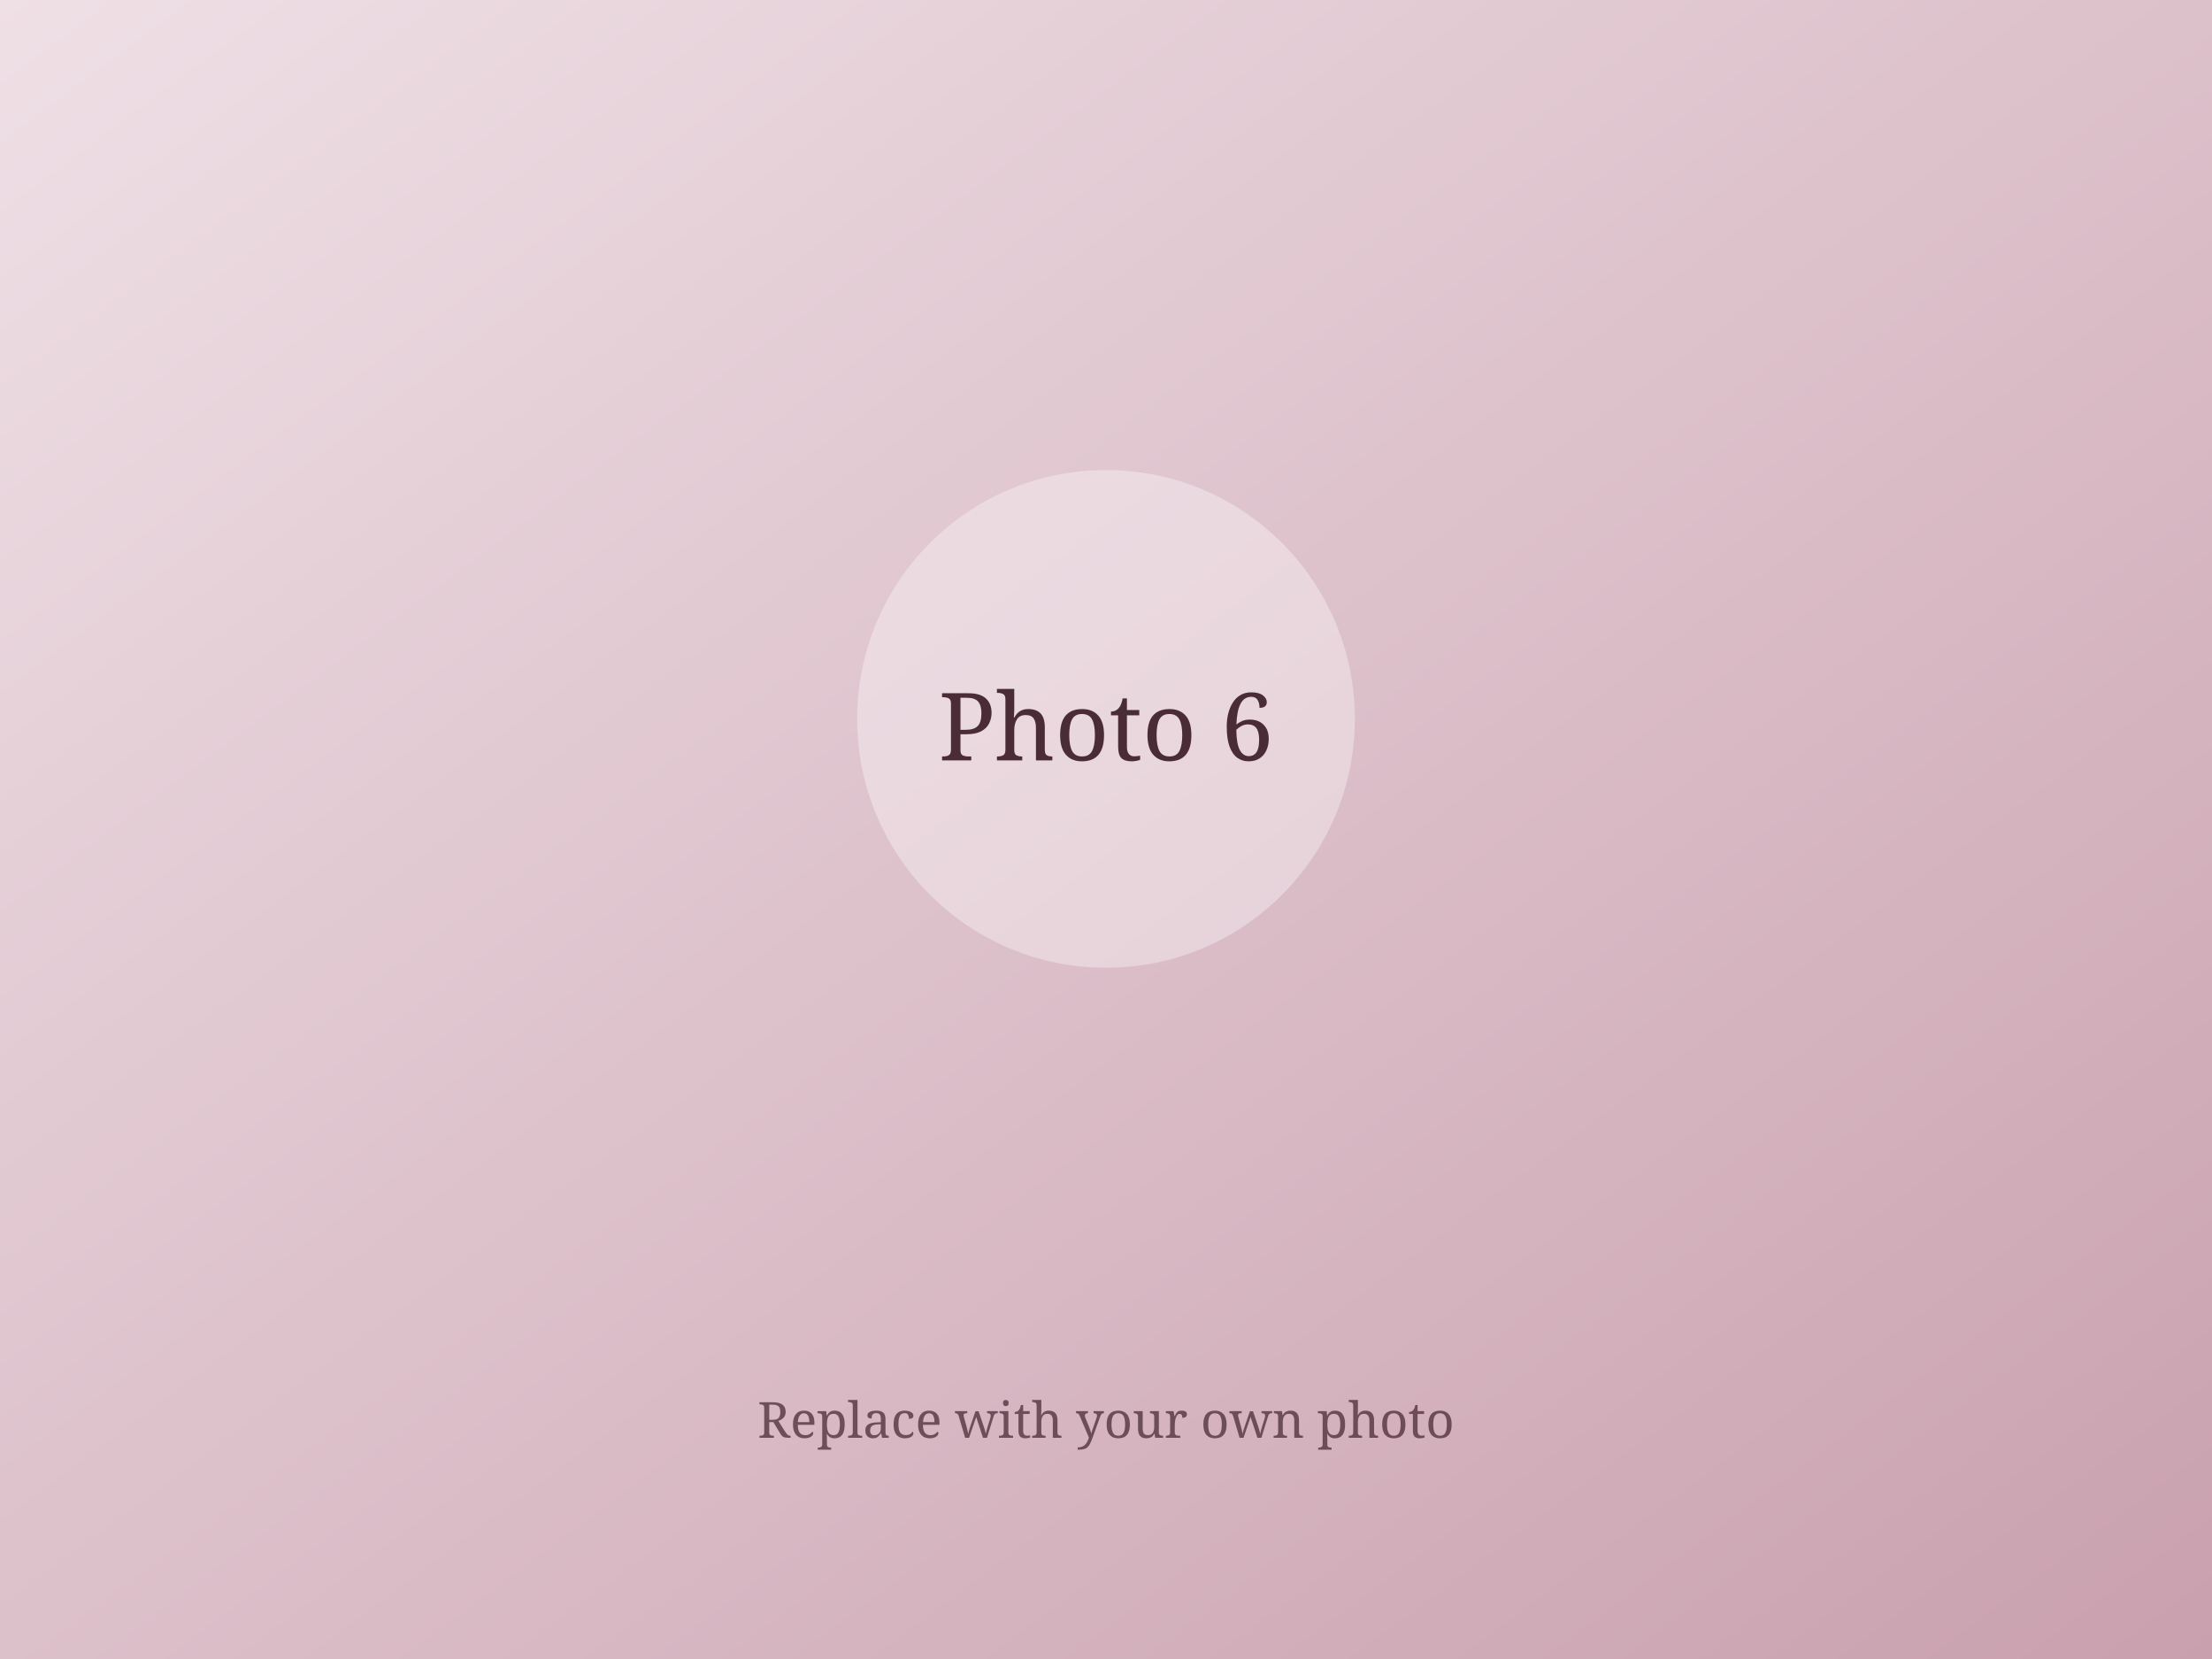
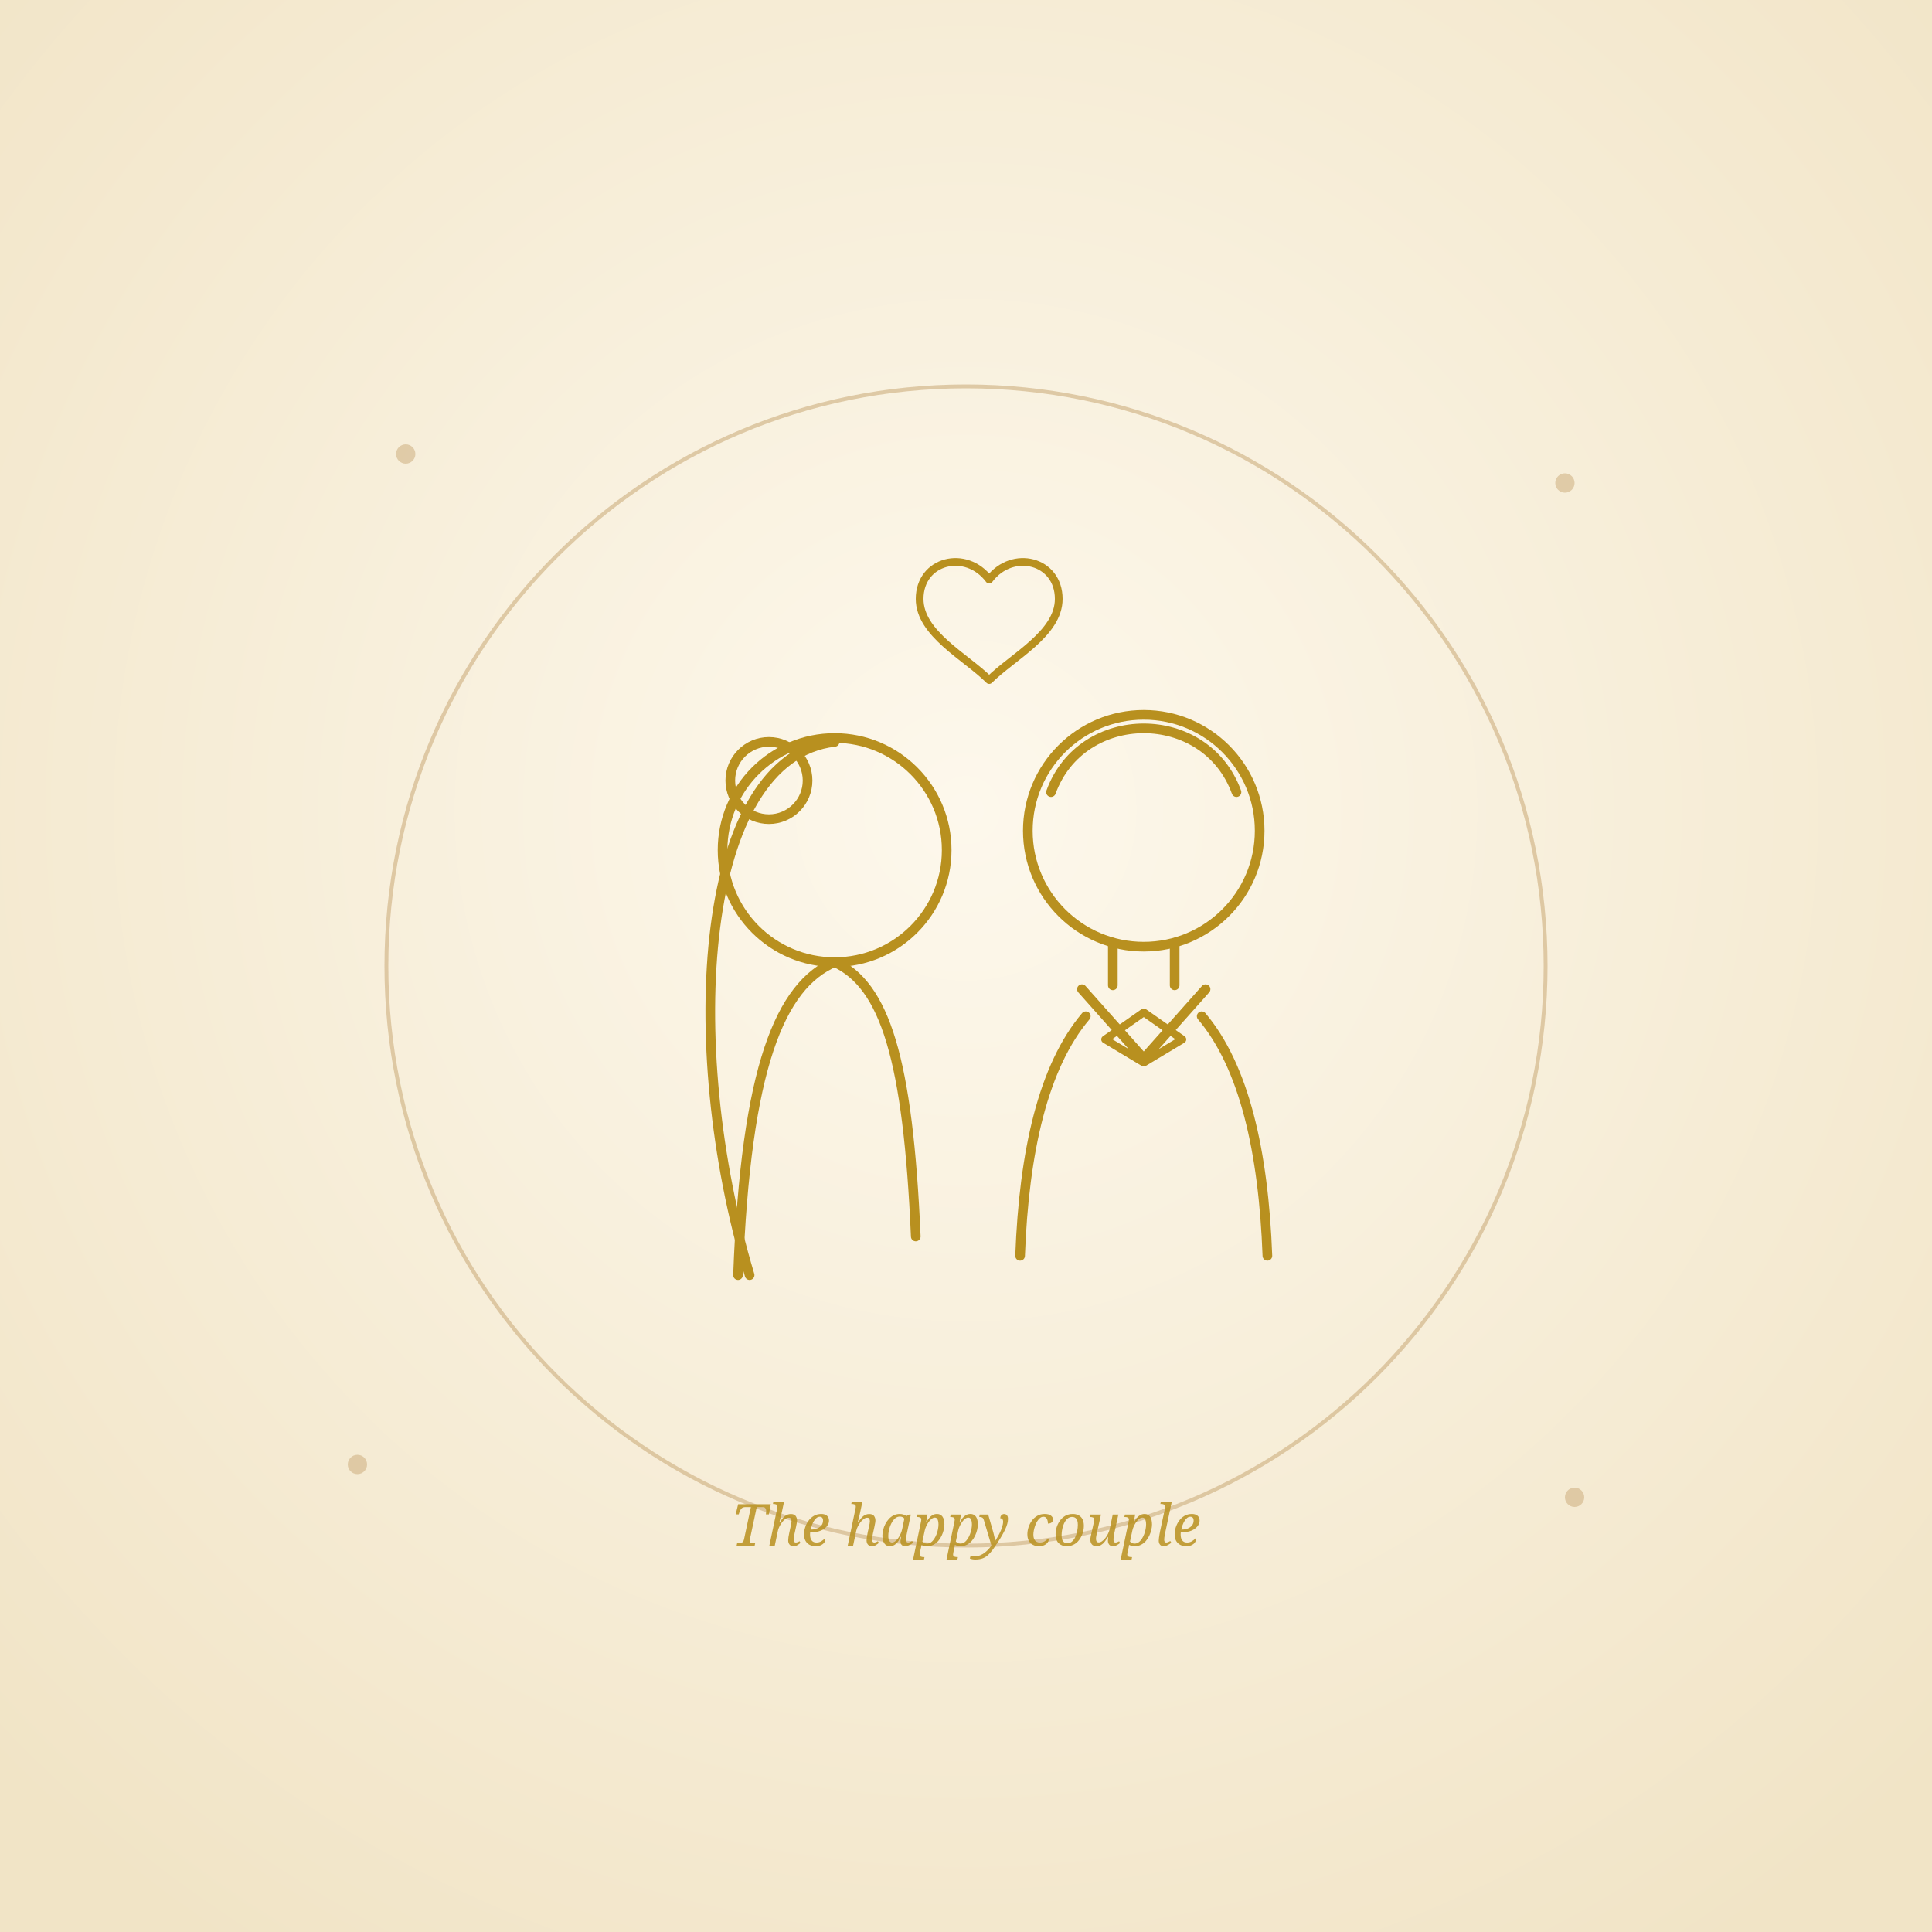
- <svg xmlns="http://www.w3.org/2000/svg" viewBox="0 0 800 600" width="800" height="600">
+ <svg xmlns="http://www.w3.org/2000/svg" viewBox="0 0 1000 1000" width="1000" height="1000">
  <defs>
-     <linearGradient id="g6" x1="0" y1="0" x2="1" y2="1">
-       <stop offset="0%" stop-color="#efe0e6" />
-       <stop offset="100%" stop-color="#c9a0ae" />
-     </linearGradient>
+     <radialGradient id="bg6" cx="50%" cy="42%" r="70%">
+       <stop offset="0%" stop-color="#fdf8ec" />
+       <stop offset="100%" stop-color="#f1e4c6" />
+     </radialGradient>
  </defs>
-   <rect width="800" height="600" fill="url(#g6)" />
-   <circle cx="400" cy="260" r="90" fill="#ffffff" opacity="0.35" />
-   <text x="400" y="275" font-family="Georgia, serif" font-size="34" fill="#4a2c36" text-anchor="middle">Photo 6</text>
-   <text x="400" y="520" font-family="Georgia, serif" font-size="18" fill="#4a2c36" text-anchor="middle" opacity="0.75">Replace with your own photo</text>
+   <rect width="1000" height="1000" fill="url(#bg6)" />
+   <g fill="#c9a875" opacity="0.5">
+     <circle cx="210" cy="235" r="5" />
+     <circle cx="810" cy="250" r="5" />
+     <circle cx="185" cy="758" r="5" />
+     <circle cx="815" cy="775" r="5" />
+   </g>
+   <circle cx="500" cy="500" r="300" fill="none" stroke="#c9a875" stroke-width="2" opacity="0.55" />
+   <g fill="none" stroke="#b8901f" stroke-width="5" stroke-linecap="round" stroke-linejoin="round">
+     <circle cx="432" cy="440" r="58" />
+     <circle cx="398" cy="404" r="20" />
+     <path d="M432 384 C362 392 352 540 388 660" />
+     <path d="M432 498 C404 510 386 552 382 660" />
+     <path d="M432 498 C458 510 470 548 474 640" />
+     <circle cx="592" cy="430" r="60" />
+     <path d="M544 410 C560 366 624 366 640 410" />
+     <path d="M576 488 l0 22 M608 488 l0 22" />
+     <path d="M560 512 L592 548 L624 512" />
+     <path d="M592 524 l-20 14 l20 12 l20 -12 Z" stroke-width="4" />
+     <path d="M562 526 C540 552 530 596 528 650" />
+     <path d="M622 526 C644 552 654 596 656 650" />
+     <path d="M512 300 C500 284 476 290 476 310 C476 328 500 340 512 352 C524 340 548 328 548 310 C548 290 524 284 512 300 Z" stroke-width="4" />
+   </g>
+   <text x="500" y="800" font-family="Georgia, serif" font-size="30" fill="#b8901f" text-anchor="middle" font-style="italic" opacity="0.85">The happy couple</text>
</svg>
